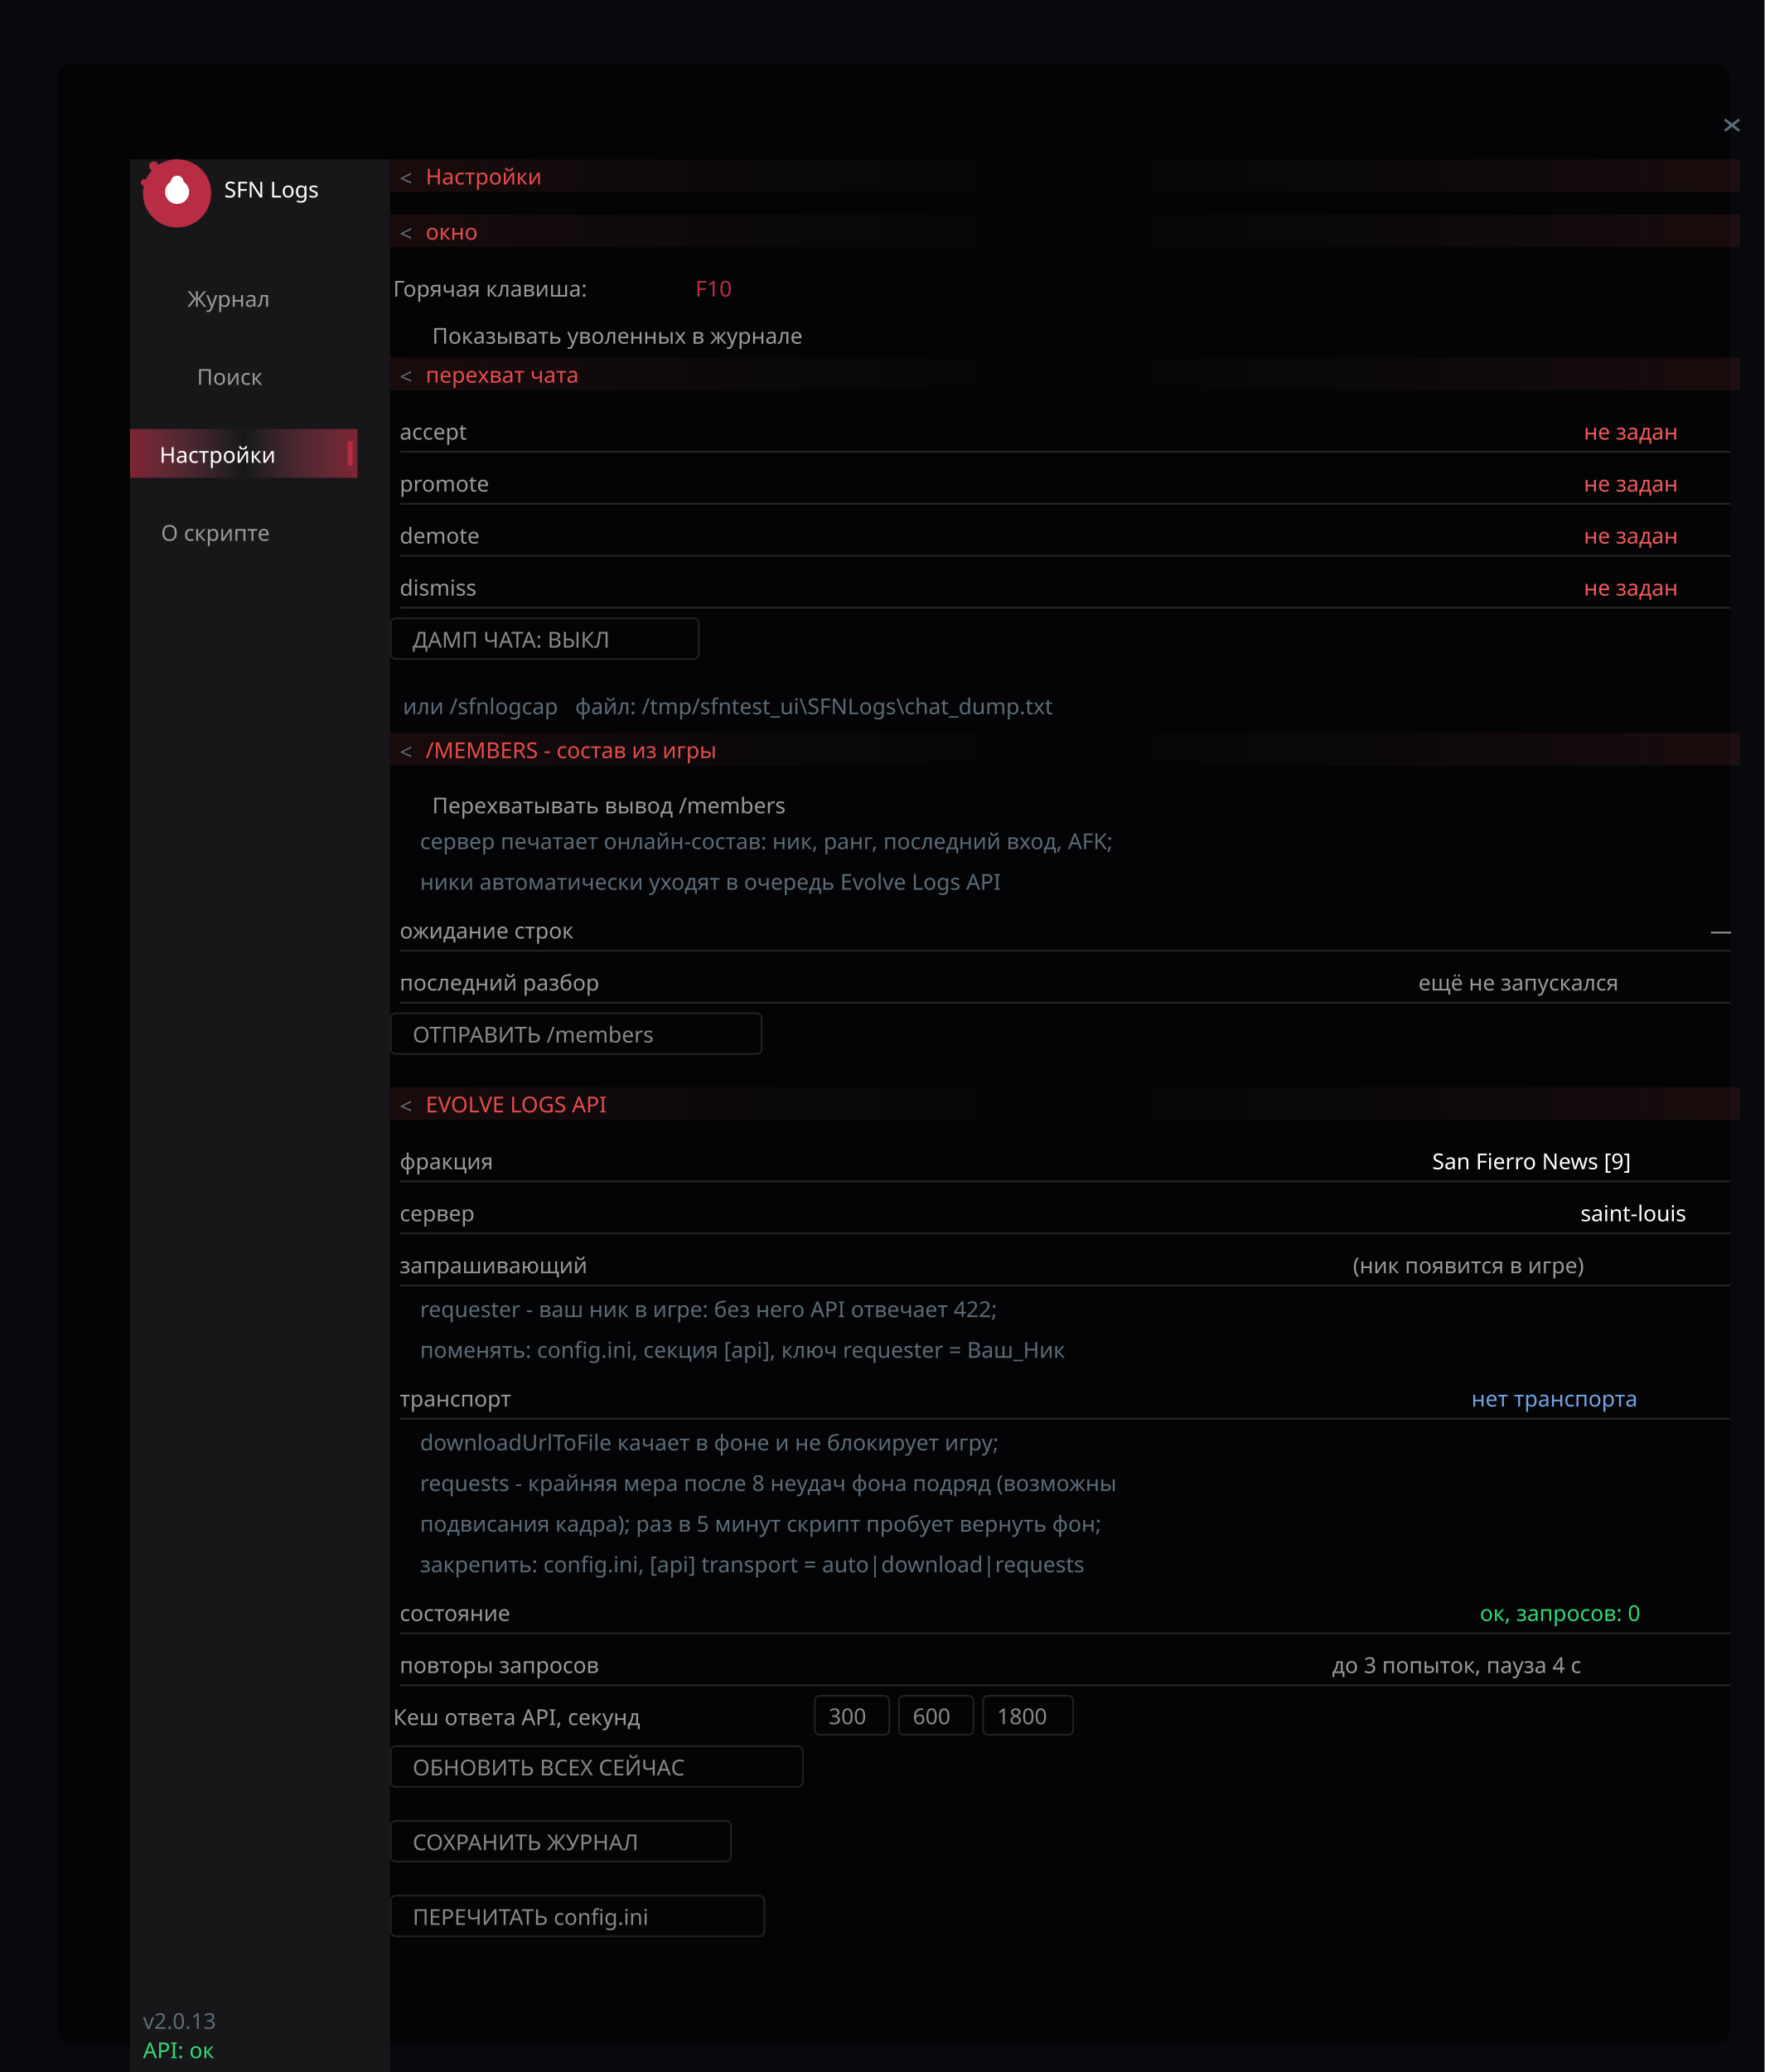
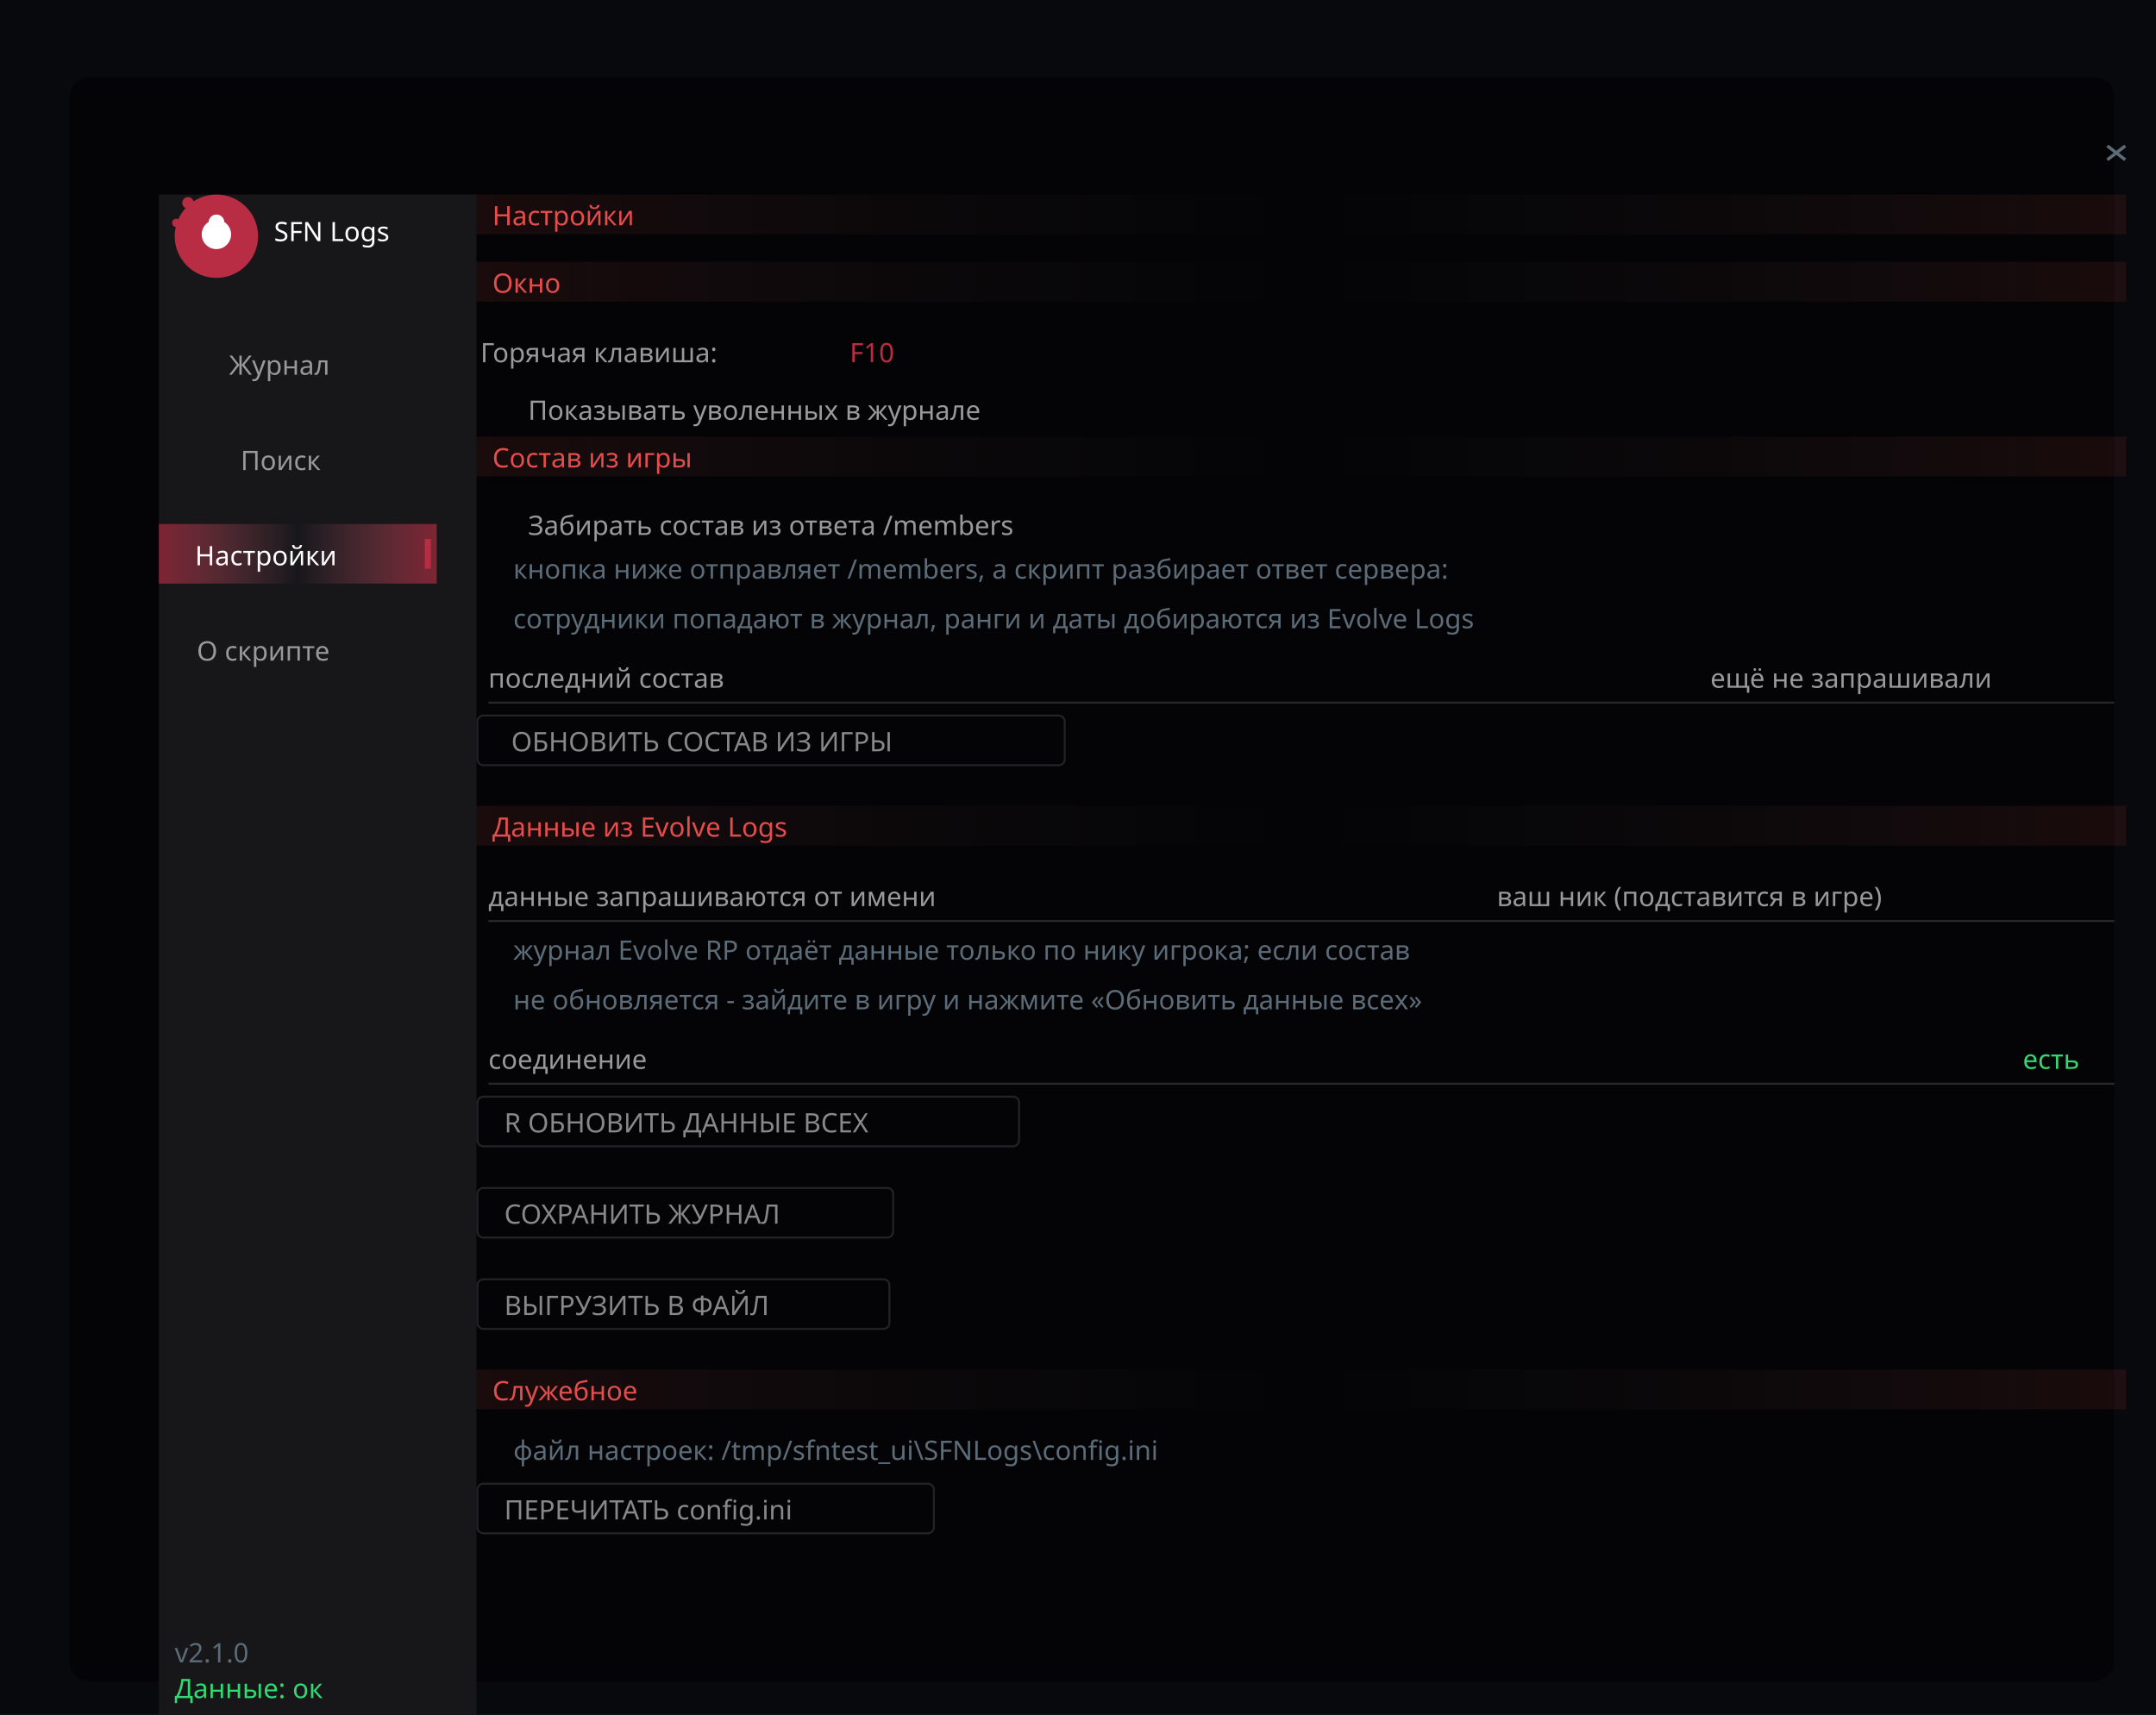
- <svg xmlns="http://www.w3.org/2000/svg" width="1086" height="1275" viewBox="-28 -28 1086 1275" font-family="Trebuchet MS, Verdana, sans-serif">
-   <rect x="-28" y="-28" width="1086.0" height="1275.0" fill="#08090c" />
-   <rect x="7" y="11" width="1030.0" height="1219.0" rx="10" fill="#000" opacity="0.5" />
-   <rect x="52.0" y="70.0" width="160.0" height="1177.0" rx="0.0" fill="#17171a" opacity="1.000" />
+ <svg xmlns="http://www.w3.org/2000/svg" width="1086" height="864" viewBox="-28 -28 1086 864" font-family="Trebuchet MS, Verdana, sans-serif">
+   <rect x="-28" y="-28" width="1086.0" height="864.0" fill="#08090c" />
+   <rect x="7" y="11" width="1030.0" height="808.0" rx="10" fill="#000" opacity="0.5" />
+   <rect x="52.0" y="70.0" width="160.0" height="766.0" rx="0.0" fill="#17171a" opacity="1.000" />
  <circle cx="81.0" cy="91.0" r="21.0" fill="#b82d43" opacity="1.000" />
  <circle cx="66.7" cy="74.2" r="2.9" fill="#b82d43" opacity="1.000" />
  <circle cx="60.8" cy="84.3" r="2.1" fill="#b82d43" opacity="1.000" />
  <rect x="77.1" y="80.1" width="7.9" height="10.0" rx="3.9" fill="#ffffff" opacity="1.000" />
  <circle cx="81.0" cy="90.1" r="7.4" fill="#ffffff" opacity="1.000" />
  <defs>
    <linearGradient id="g1" x1="0" y1="0" x2="1" y2="0">
      <stop offset="0" stop-color="#e5334c" stop-opacity="0.498" />
      <stop offset="0.5" stop-color="#ff7f99" stop-opacity="0.000" />
      <stop offset="1" stop-color="#e5334c" stop-opacity="0.498" />
    </linearGradient>
  </defs>
  <rect x="52.0" y="236.0" width="140.0" height="30.0" rx="0.0" fill="url(#g1)" />
  <rect x="186.0" y="243.5" width="3.0" height="15.0" rx="0.0" fill="#b82d43" opacity="1.000" />
  <defs>
    <linearGradient id="g2" x1="0" y1="0" x2="1" y2="0">
      <stop offset="0" stop-color="#e54c4c" stop-opacity="0.098" />
      <stop offset="0.5" stop-color="#666666" stop-opacity="0.000" />
      <stop offset="1" stop-color="#e54c4c" stop-opacity="0.098" />
    </linearGradient>
  </defs>
  <rect x="212.0" y="70.0" width="831.0" height="20.0" rx="0.0" fill="url(#g2)" />
  <defs>
    <linearGradient id="g3" x1="0" y1="0" x2="1" y2="0">
      <stop offset="0" stop-color="#e54c4c" stop-opacity="0.098" />
      <stop offset="0.5" stop-color="#666666" stop-opacity="0.000" />
      <stop offset="1" stop-color="#e54c4c" stop-opacity="0.098" />
    </linearGradient>
  </defs>
  <rect x="212.0" y="104.0" width="831.0" height="20.0" rx="0.0" fill="url(#g3)" />
  <defs>
    <linearGradient id="g4" x1="0" y1="0" x2="1" y2="0">
      <stop offset="0" stop-color="#e54c4c" stop-opacity="0.098" />
      <stop offset="0.5" stop-color="#666666" stop-opacity="0.000" />
      <stop offset="1" stop-color="#e54c4c" stop-opacity="0.098" />
    </linearGradient>
  </defs>
  <rect x="212.0" y="192.0" width="831.0" height="20.0" rx="0.0" fill="url(#g4)" />
-   <line x1="218.0" y1="250.0" x2="1037.0" y2="250.0" stroke="#28282b" stroke-opacity="1.000" stroke-width="1.0" />
-   <line x1="218.0" y1="282.0" x2="1037.0" y2="282.0" stroke="#28282b" stroke-opacity="1.000" stroke-width="1.0" />
-   <line x1="218.0" y1="314.0" x2="1037.0" y2="314.0" stroke="#28282b" stroke-opacity="1.000" stroke-width="1.0" />
-   <line x1="218.0" y1="346.0" x2="1037.0" y2="346.0" stroke="#28282b" stroke-opacity="1.000" stroke-width="1.0" />
-   <rect x="212.5" y="352.5" width="189.6" height="25.0" rx="3.0" fill="none" stroke="#3f3f42" stroke-opacity="0.537" stroke-width="1.0" />
+   <line x1="218.0" y1="326.0" x2="1037.0" y2="326.0" stroke="#28282b" stroke-opacity="1.000" stroke-width="1.0" />
+   <rect x="212.5" y="332.5" width="295.8" height="25.0" rx="3.0" fill="none" stroke="#3f3f42" stroke-opacity="0.537" stroke-width="1.0" />
  <defs>
    <linearGradient id="g5" x1="0" y1="0" x2="1" y2="0">
      <stop offset="0" stop-color="#e54c4c" stop-opacity="0.098" />
      <stop offset="0.5" stop-color="#666666" stop-opacity="0.000" />
      <stop offset="1" stop-color="#e54c4c" stop-opacity="0.098" />
    </linearGradient>
  </defs>
-   <rect x="212.0" y="423.0" width="831.0" height="20.0" rx="0.0" fill="url(#g5)" />
-   <line x1="218.0" y1="557.0" x2="1037.0" y2="557.0" stroke="#28282b" stroke-opacity="1.000" stroke-width="1.0" />
-   <line x1="218.0" y1="589.0" x2="1037.0" y2="589.0" stroke="#28282b" stroke-opacity="1.000" stroke-width="1.0" />
-   <rect x="212.5" y="595.5" width="228.3" height="25.0" rx="3.0" fill="none" stroke="#3f3f42" stroke-opacity="0.537" stroke-width="1.0" />
+   <rect x="212.0" y="378.0" width="831.0" height="20.0" rx="0.0" fill="url(#g5)" />
+   <line x1="218.0" y1="436.0" x2="1037.0" y2="436.0" stroke="#28282b" stroke-opacity="1.000" stroke-width="1.0" />
+   <line x1="218.0" y1="518.0" x2="1037.0" y2="518.0" stroke="#28282b" stroke-opacity="1.000" stroke-width="1.0" />
+   <rect x="212.5" y="524.5" width="272.8" height="25.0" rx="3.0" fill="none" stroke="#3f3f42" stroke-opacity="0.537" stroke-width="1.0" />
+   <rect x="212.5" y="570.5" width="209.4" height="25.0" rx="3.0" fill="none" stroke="#3f3f42" stroke-opacity="0.537" stroke-width="1.0" />
+   <rect x="212.5" y="616.5" width="207.5" height="25.0" rx="3.0" fill="none" stroke="#3f3f42" stroke-opacity="0.537" stroke-width="1.0" />
  <defs>
    <linearGradient id="g6" x1="0" y1="0" x2="1" y2="0">
      <stop offset="0" stop-color="#e54c4c" stop-opacity="0.098" />
      <stop offset="0.5" stop-color="#666666" stop-opacity="0.000" />
      <stop offset="1" stop-color="#e54c4c" stop-opacity="0.098" />
    </linearGradient>
  </defs>
-   <rect x="212.0" y="641.0" width="831.0" height="20.0" rx="0.0" fill="url(#g6)" />
-   <line x1="218.0" y1="699.0" x2="1037.0" y2="699.0" stroke="#28282b" stroke-opacity="1.000" stroke-width="1.0" />
-   <line x1="218.0" y1="731.0" x2="1037.0" y2="731.0" stroke="#28282b" stroke-opacity="1.000" stroke-width="1.0" />
-   <line x1="218.0" y1="763.0" x2="1037.0" y2="763.0" stroke="#28282b" stroke-opacity="1.000" stroke-width="1.0" />
-   <line x1="218.0" y1="845.0" x2="1037.0" y2="845.0" stroke="#28282b" stroke-opacity="1.000" stroke-width="1.0" />
-   <line x1="218.0" y1="977.0" x2="1037.0" y2="977.0" stroke="#28282b" stroke-opacity="1.000" stroke-width="1.0" />
-   <line x1="218.0" y1="1009.0" x2="1037.0" y2="1009.0" stroke="#28282b" stroke-opacity="1.000" stroke-width="1.0" />
-   <rect x="473.5" y="1015.5" width="45.8" height="24.0" rx="3.0" fill="none" stroke="#3f3f42" stroke-opacity="0.537" stroke-width="1.0" />
-   <rect x="525.3" y="1015.5" width="45.8" height="24.0" rx="3.0" fill="none" stroke="#3f3f42" stroke-opacity="0.537" stroke-width="1.0" />
-   <rect x="577.1" y="1015.5" width="55.4" height="24.0" rx="3.0" fill="none" stroke="#3f3f42" stroke-opacity="0.537" stroke-width="1.0" />
-   <rect x="212.5" y="1046.5" width="253.6" height="25.0" rx="3.0" fill="none" stroke="#3f3f42" stroke-opacity="0.537" stroke-width="1.0" />
-   <rect x="212.5" y="1092.5" width="209.4" height="25.0" rx="3.0" fill="none" stroke="#3f3f42" stroke-opacity="0.537" stroke-width="1.0" />
-   <rect x="212.5" y="1138.5" width="229.9" height="25.0" rx="3.0" fill="none" stroke="#3f3f42" stroke-opacity="0.537" stroke-width="1.0" />
+   <rect x="212.0" y="662.0" width="831.0" height="20.0" rx="0.0" fill="url(#g6)" />
+   <rect x="212.5" y="719.5" width="229.9" height="25.0" rx="3.0" fill="none" stroke="#3f3f42" stroke-opacity="0.537" stroke-width="1.0" />
  <line x1="1033.5" y1="45.5" x2="1042.5" y2="52.5" stroke="#5b6b77" stroke-opacity="1.000" stroke-width="1.6" />
  <line x1="1042.5" y1="45.5" x2="1033.5" y2="52.5" stroke="#5b6b77" stroke-opacity="1.000" stroke-width="1.6" />
  <text x="110.0" y="93.5" fill="#ffffff" opacity="1.000" font-size="13.5" xml:space="preserve">SFN Logs</text>
  <text x="87.4" y="160.8" fill="#999999" opacity="1.000" font-size="13.5" xml:space="preserve">Журнал</text>
  <text x="93.2" y="208.8" fill="#999999" opacity="1.000" font-size="13.5" xml:space="preserve">Поиск</text>
  <text x="70.2" y="256.8" fill="#ffffff" opacity="1.000" font-size="13.5" xml:space="preserve">Настройки</text>
  <text x="71.1" y="304.8" fill="#999999" opacity="1.000" font-size="13.5" xml:space="preserve">О скрипте</text>
-   <text x="60.0" y="1220.5" fill="#5b6b77" opacity="1.000" font-size="13.5" xml:space="preserve">v2.0.13</text>
-   <text x="60.0" y="1238.5" fill="#33d872" opacity="1.000" font-size="13.5" xml:space="preserve">API: ок</text>
-   <text x="218.0" y="86.5" fill="#5b6b77" opacity="1.000" font-size="13.5" xml:space="preserve">&lt;</text>
-   <text x="234.0" y="85.5" fill="#e54c4c" opacity="1.000" font-size="13.5" xml:space="preserve">Настройки</text>
-   <text x="218.0" y="120.5" fill="#5b6b77" opacity="1.000" font-size="13.5" xml:space="preserve">&lt;</text>
-   <text x="234.0" y="119.5" fill="#e54c4c" opacity="1.000" font-size="13.5" xml:space="preserve">окно</text>
+   <text x="60.0" y="809.5" fill="#5b6b77" opacity="1.000" font-size="13.5" xml:space="preserve">v2.1.0</text>
+   <text x="60.0" y="827.5" fill="#33d872" opacity="1.000" font-size="13.5" xml:space="preserve">Данные: ок</text>
+   <text x="220.0" y="85.5" fill="#e54c4c" opacity="1.000" font-size="13.5" xml:space="preserve">Настройки</text>
+   <text x="220.0" y="119.5" fill="#e54c4c" opacity="1.000" font-size="13.5" xml:space="preserve">Окно</text>
  <text x="214.0" y="154.5" fill="#999999" opacity="1.000" font-size="13.5" xml:space="preserve">Горячая клавиша:</text>
  <text x="400.0" y="154.5" fill="#b82d43" opacity="1.000" font-size="13.5" xml:space="preserve">F10</text>
  <text x="238.0" y="183.5" fill="#999999" opacity="1.000" font-size="13.5" xml:space="preserve">Показывать уволенных в журнале</text>
-   <text x="218.0" y="208.5" fill="#5b6b77" opacity="1.000" font-size="13.5" xml:space="preserve">&lt;</text>
-   <text x="234.0" y="207.5" fill="#e54c4c" opacity="1.000" font-size="13.5" xml:space="preserve">перехват чата</text>
-   <text x="218.0" y="242.5" fill="#999999" opacity="1.000" font-size="13.5" xml:space="preserve">accept</text>
-   <text x="946.8" y="242.5" fill="#f25959" opacity="1.000" font-size="13.5" xml:space="preserve">не задан</text>
-   <text x="218.0" y="274.5" fill="#999999" opacity="1.000" font-size="13.5" xml:space="preserve">promote</text>
-   <text x="946.8" y="274.5" fill="#f25959" opacity="1.000" font-size="13.5" xml:space="preserve">не задан</text>
-   <text x="218.0" y="306.5" fill="#999999" opacity="1.000" font-size="13.5" xml:space="preserve">demote</text>
-   <text x="946.8" y="306.5" fill="#f25959" opacity="1.000" font-size="13.5" xml:space="preserve">не задан</text>
-   <text x="218.0" y="338.5" fill="#999999" opacity="1.000" font-size="13.5" xml:space="preserve">dismiss</text>
-   <text x="946.8" y="338.5" fill="#f25959" opacity="1.000" font-size="13.5" xml:space="preserve">не задан</text>
-   <text x="226.0" y="370.5" fill="#888888" opacity="1.000" font-size="13.5" xml:space="preserve">ДАМП ЧАТА: ВЫКЛ</text>
-   <text x="220.0" y="411.5" fill="#5b6b77" opacity="1.000" font-size="13.5" xml:space="preserve">или /sfnlogcap   файл: /tmp/sfntest_ui\SFNLogs\chat_dump.txt</text>
-   <text x="218.0" y="439.5" fill="#5b6b77" opacity="1.000" font-size="13.5" xml:space="preserve">&lt;</text>
-   <text x="234.0" y="438.5" fill="#e54c4c" opacity="1.000" font-size="13.5" xml:space="preserve">/MEMBERS - состав из игры</text>
-   <text x="238.0" y="472.5" fill="#999999" opacity="1.000" font-size="13.5" xml:space="preserve">Перехватывать вывод /members</text>
-   <text x="220.0" y="494.5" fill="#5b6b77" opacity="1.000" font-size="13.5" xml:space="preserve">   сервер печатает онлайн-состав: ник, ранг, последний вход, AFK;</text>
-   <text x="220.0" y="519.5" fill="#5b6b77" opacity="1.000" font-size="13.5" xml:space="preserve">   ники автоматически уходят в очередь Evolve Logs API</text>
-   <text x="218.0" y="549.5" fill="#999999" opacity="1.000" font-size="13.5" xml:space="preserve">ожидание строк</text>
-   <text x="1024.5" y="549.5" fill="#999999" opacity="1.000" font-size="13.5" xml:space="preserve">—</text>
-   <text x="218.0" y="581.5" fill="#999999" opacity="1.000" font-size="13.5" xml:space="preserve">последний разбор</text>
-   <text x="845.0" y="581.5" fill="#999999" opacity="1.000" font-size="13.5" xml:space="preserve">ещё не запускался</text>
-   <text x="226.0" y="613.5" fill="#888888" opacity="1.000" font-size="13.5" xml:space="preserve">ОТПРАВИТЬ /members</text>
-   <text x="218.0" y="657.5" fill="#5b6b77" opacity="1.000" font-size="13.5" xml:space="preserve">&lt;</text>
-   <text x="234.0" y="656.5" fill="#e54c4c" opacity="1.000" font-size="13.5" xml:space="preserve">EVOLVE LOGS API</text>
-   <text x="218.0" y="691.5" fill="#999999" opacity="1.000" font-size="13.5" xml:space="preserve">фракция</text>
-   <text x="853.5" y="691.5" fill="#ffffff" opacity="1.000" font-size="13.5" xml:space="preserve">San Fierro News [9]</text>
-   <text x="218.0" y="723.5" fill="#999999" opacity="1.000" font-size="13.5" xml:space="preserve">сервер</text>
-   <text x="944.8" y="723.5" fill="#ffffff" opacity="1.000" font-size="13.5" xml:space="preserve">saint-louis</text>
-   <text x="218.0" y="755.5" fill="#999999" opacity="1.000" font-size="13.5" xml:space="preserve">запрашивающий</text>
-   <text x="804.7" y="755.5" fill="#999999" opacity="1.000" font-size="13.5" xml:space="preserve">(ник появится в игре)</text>
-   <text x="220.0" y="782.5" fill="#5b6b77" opacity="1.000" font-size="13.5" xml:space="preserve">   requester - ваш ник в игре: без него API отвечает 422;</text>
-   <text x="220.0" y="807.5" fill="#5b6b77" opacity="1.000" font-size="13.5" xml:space="preserve">   поменять: config.ini, секция [api], ключ requester = Ваш_Ник</text>
-   <text x="218.0" y="837.5" fill="#999999" opacity="1.000" font-size="13.5" xml:space="preserve">транспорт</text>
-   <text x="877.6" y="837.5" fill="#72a5e5" opacity="1.000" font-size="13.5" xml:space="preserve">нет транспорта</text>
-   <text x="220.0" y="864.5" fill="#5b6b77" opacity="1.000" font-size="13.5" xml:space="preserve">   downloadUrlToFile качает в фоне и не блокирует игру;</text>
-   <text x="220.0" y="889.5" fill="#5b6b77" opacity="1.000" font-size="13.5" xml:space="preserve">   requests - крайняя мера после 8 неудач фона подряд (возможны</text>
-   <text x="220.0" y="914.5" fill="#5b6b77" opacity="1.000" font-size="13.5" xml:space="preserve">   подвисания кадра); раз в 5 минут скрипт пробует вернуть фон;</text>
-   <text x="220.0" y="939.5" fill="#5b6b77" opacity="1.000" font-size="13.5" xml:space="preserve">   закрепить: config.ini, [api] transport = auto|download|requests</text>
-   <text x="218.0" y="969.5" fill="#999999" opacity="1.000" font-size="13.5" xml:space="preserve">состояние</text>
-   <text x="882.8" y="969.5" fill="#33d872" opacity="1.000" font-size="13.5" xml:space="preserve">ок, запросов: 0</text>
-   <text x="218.0" y="1001.5" fill="#999999" opacity="1.000" font-size="13.5" xml:space="preserve">повторы запросов</text>
-   <text x="791.9" y="1001.5" fill="#999999" opacity="1.000" font-size="13.5" xml:space="preserve">до 3 попыток, пауза 4 с</text>
-   <text x="214.0" y="1033.5" fill="#999999" opacity="1.000" font-size="13.5" xml:space="preserve">Кеш ответа API, секунд</text>
-   <text x="482.0" y="1033.0" fill="#888888" opacity="1.000" font-size="13.5" xml:space="preserve">300</text>
-   <text x="533.8" y="1033.0" fill="#888888" opacity="1.000" font-size="13.5" xml:space="preserve">600</text>
-   <text x="585.6" y="1033.0" fill="#888888" opacity="1.000" font-size="13.5" xml:space="preserve">1800</text>
-   <text x="226.0" y="1064.5" fill="#888888" opacity="1.000" font-size="13.5" xml:space="preserve">ОБНОВИТЬ ВСЕХ СЕЙЧАС</text>
-   <text x="226.0" y="1110.5" fill="#888888" opacity="1.000" font-size="13.5" xml:space="preserve">СОХРАНИТЬ ЖУРНАЛ</text>
-   <text x="226.0" y="1156.5" fill="#888888" opacity="1.000" font-size="13.5" xml:space="preserve">ПЕРЕЧИТАТЬ config.ini</text>
+   <text x="220.0" y="207.5" fill="#e54c4c" opacity="1.000" font-size="13.5" xml:space="preserve">Состав из игры</text>
+   <text x="238.0" y="241.5" fill="#999999" opacity="1.000" font-size="13.5" xml:space="preserve">Забирать состав из ответа /members</text>
+   <text x="220.0" y="263.5" fill="#5b6b77" opacity="1.000" font-size="13.5" xml:space="preserve">   кнопка ниже отправляет /members, а скрипт разбирает ответ сервера:</text>
+   <text x="220.0" y="288.5" fill="#5b6b77" opacity="1.000" font-size="13.5" xml:space="preserve">   сотрудники попадают в журнал, ранги и даты добираются из Evolve Logs</text>
+   <text x="218.0" y="318.5" fill="#999999" opacity="1.000" font-size="13.5" xml:space="preserve">последний состав</text>
+   <text x="833.5" y="318.5" fill="#999999" opacity="1.000" font-size="13.5" xml:space="preserve">ещё не запрашивали</text>
+   <text x="226.0" y="350.5" fill="#888888" opacity="1.000" font-size="13.5" xml:space="preserve"> ОБНОВИТЬ СОСТАВ ИЗ ИГРЫ</text>
+   <text x="220.0" y="393.5" fill="#e54c4c" opacity="1.000" font-size="13.5" xml:space="preserve">Данные из Evolve Logs</text>
+   <text x="218.0" y="428.5" fill="#999999" opacity="1.000" font-size="13.5" xml:space="preserve">данные запрашиваются от имени</text>
+   <text x="726.0" y="428.5" fill="#999999" opacity="1.000" font-size="13.5" xml:space="preserve">ваш ник (подставится в игре)</text>
+   <text x="220.0" y="455.5" fill="#5b6b77" opacity="1.000" font-size="13.5" xml:space="preserve">   журнал Evolve RP отдаёт данные только по нику игрока; если состав</text>
+   <text x="220.0" y="480.5" fill="#5b6b77" opacity="1.000" font-size="13.5" xml:space="preserve">   не обновляется - зайдите в игру и нажмите «Обновить данные всех»</text>
+   <text x="218.0" y="510.5" fill="#999999" opacity="1.000" font-size="13.5" xml:space="preserve">соединение</text>
+   <text x="990.9" y="510.5" fill="#33d872" opacity="1.000" font-size="13.5" xml:space="preserve">есть</text>
+   <text x="226.0" y="542.5" fill="#888888" opacity="1.000" font-size="13.5" xml:space="preserve">R ОБНОВИТЬ ДАННЫЕ ВСЕХ</text>
+   <text x="226.0" y="588.5" fill="#888888" opacity="1.000" font-size="13.5" xml:space="preserve">СОХРАНИТЬ ЖУРНАЛ</text>
+   <text x="226.0" y="634.5" fill="#888888" opacity="1.000" font-size="13.5" xml:space="preserve">ВЫГРУЗИТЬ В ФАЙЛ</text>
+   <text x="220.0" y="677.5" fill="#e54c4c" opacity="1.000" font-size="13.5" xml:space="preserve">Служебное</text>
+   <text x="220.0" y="707.5" fill="#5b6b77" opacity="1.000" font-size="13.5" xml:space="preserve">   файл настроек: /tmp/sfntest_ui\SFNLogs\config.ini</text>
+   <text x="226.0" y="737.5" fill="#888888" opacity="1.000" font-size="13.5" xml:space="preserve">ПЕРЕЧИТАТЬ config.ini</text>
</svg>
